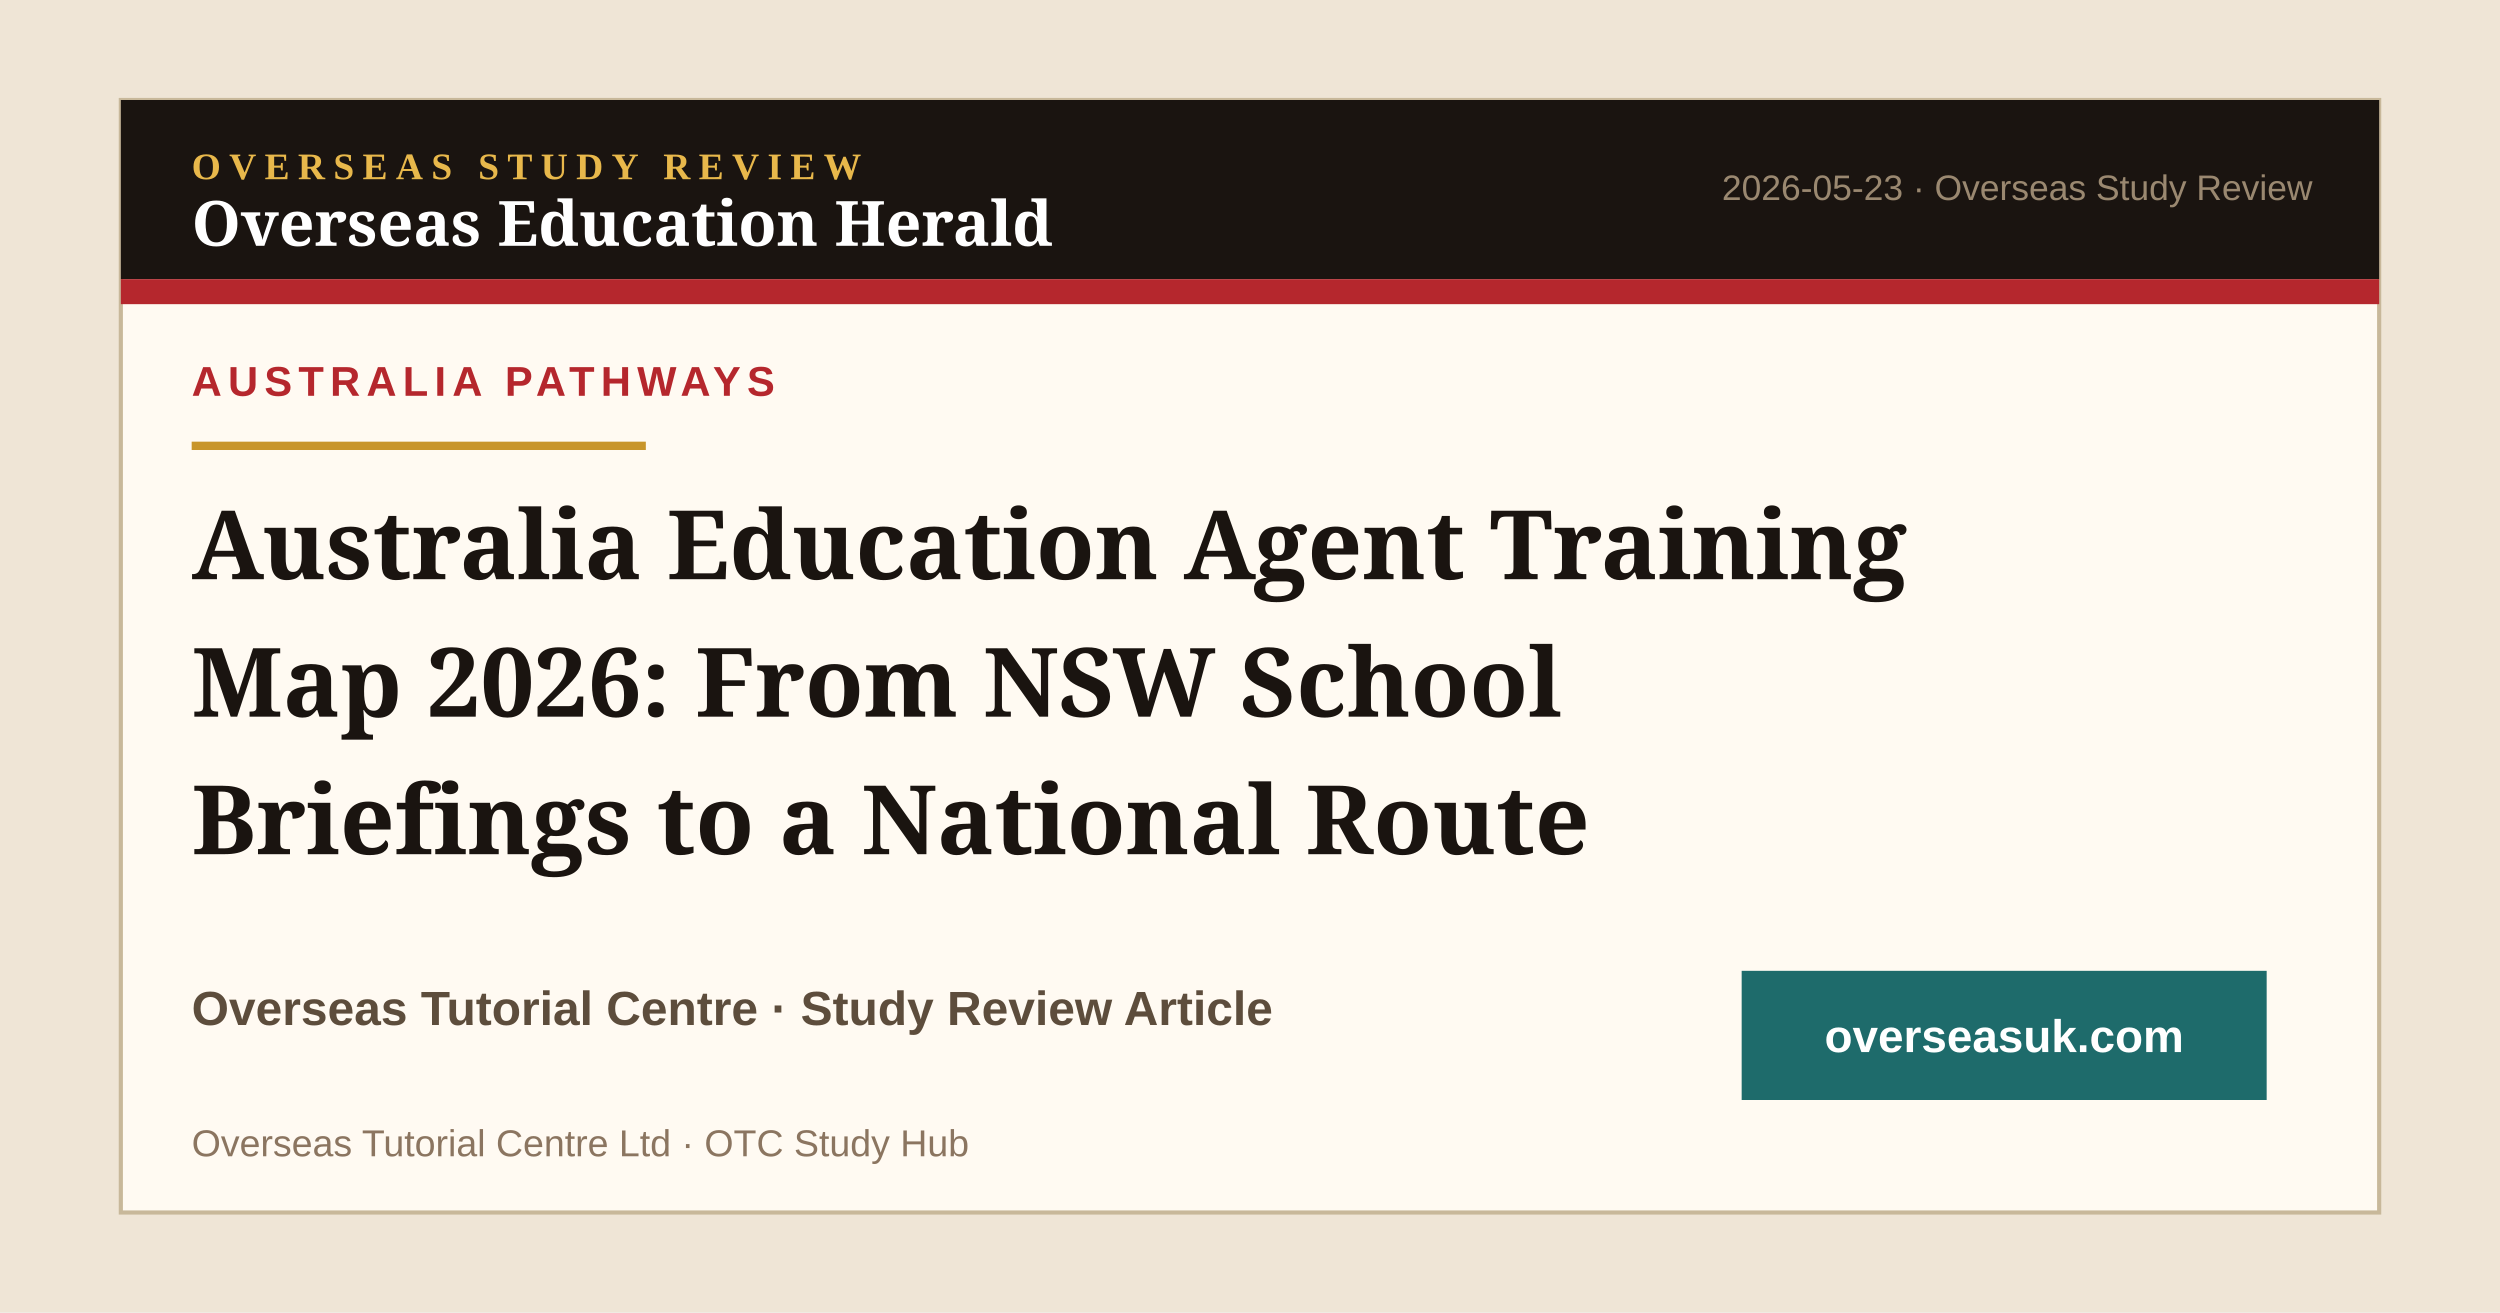
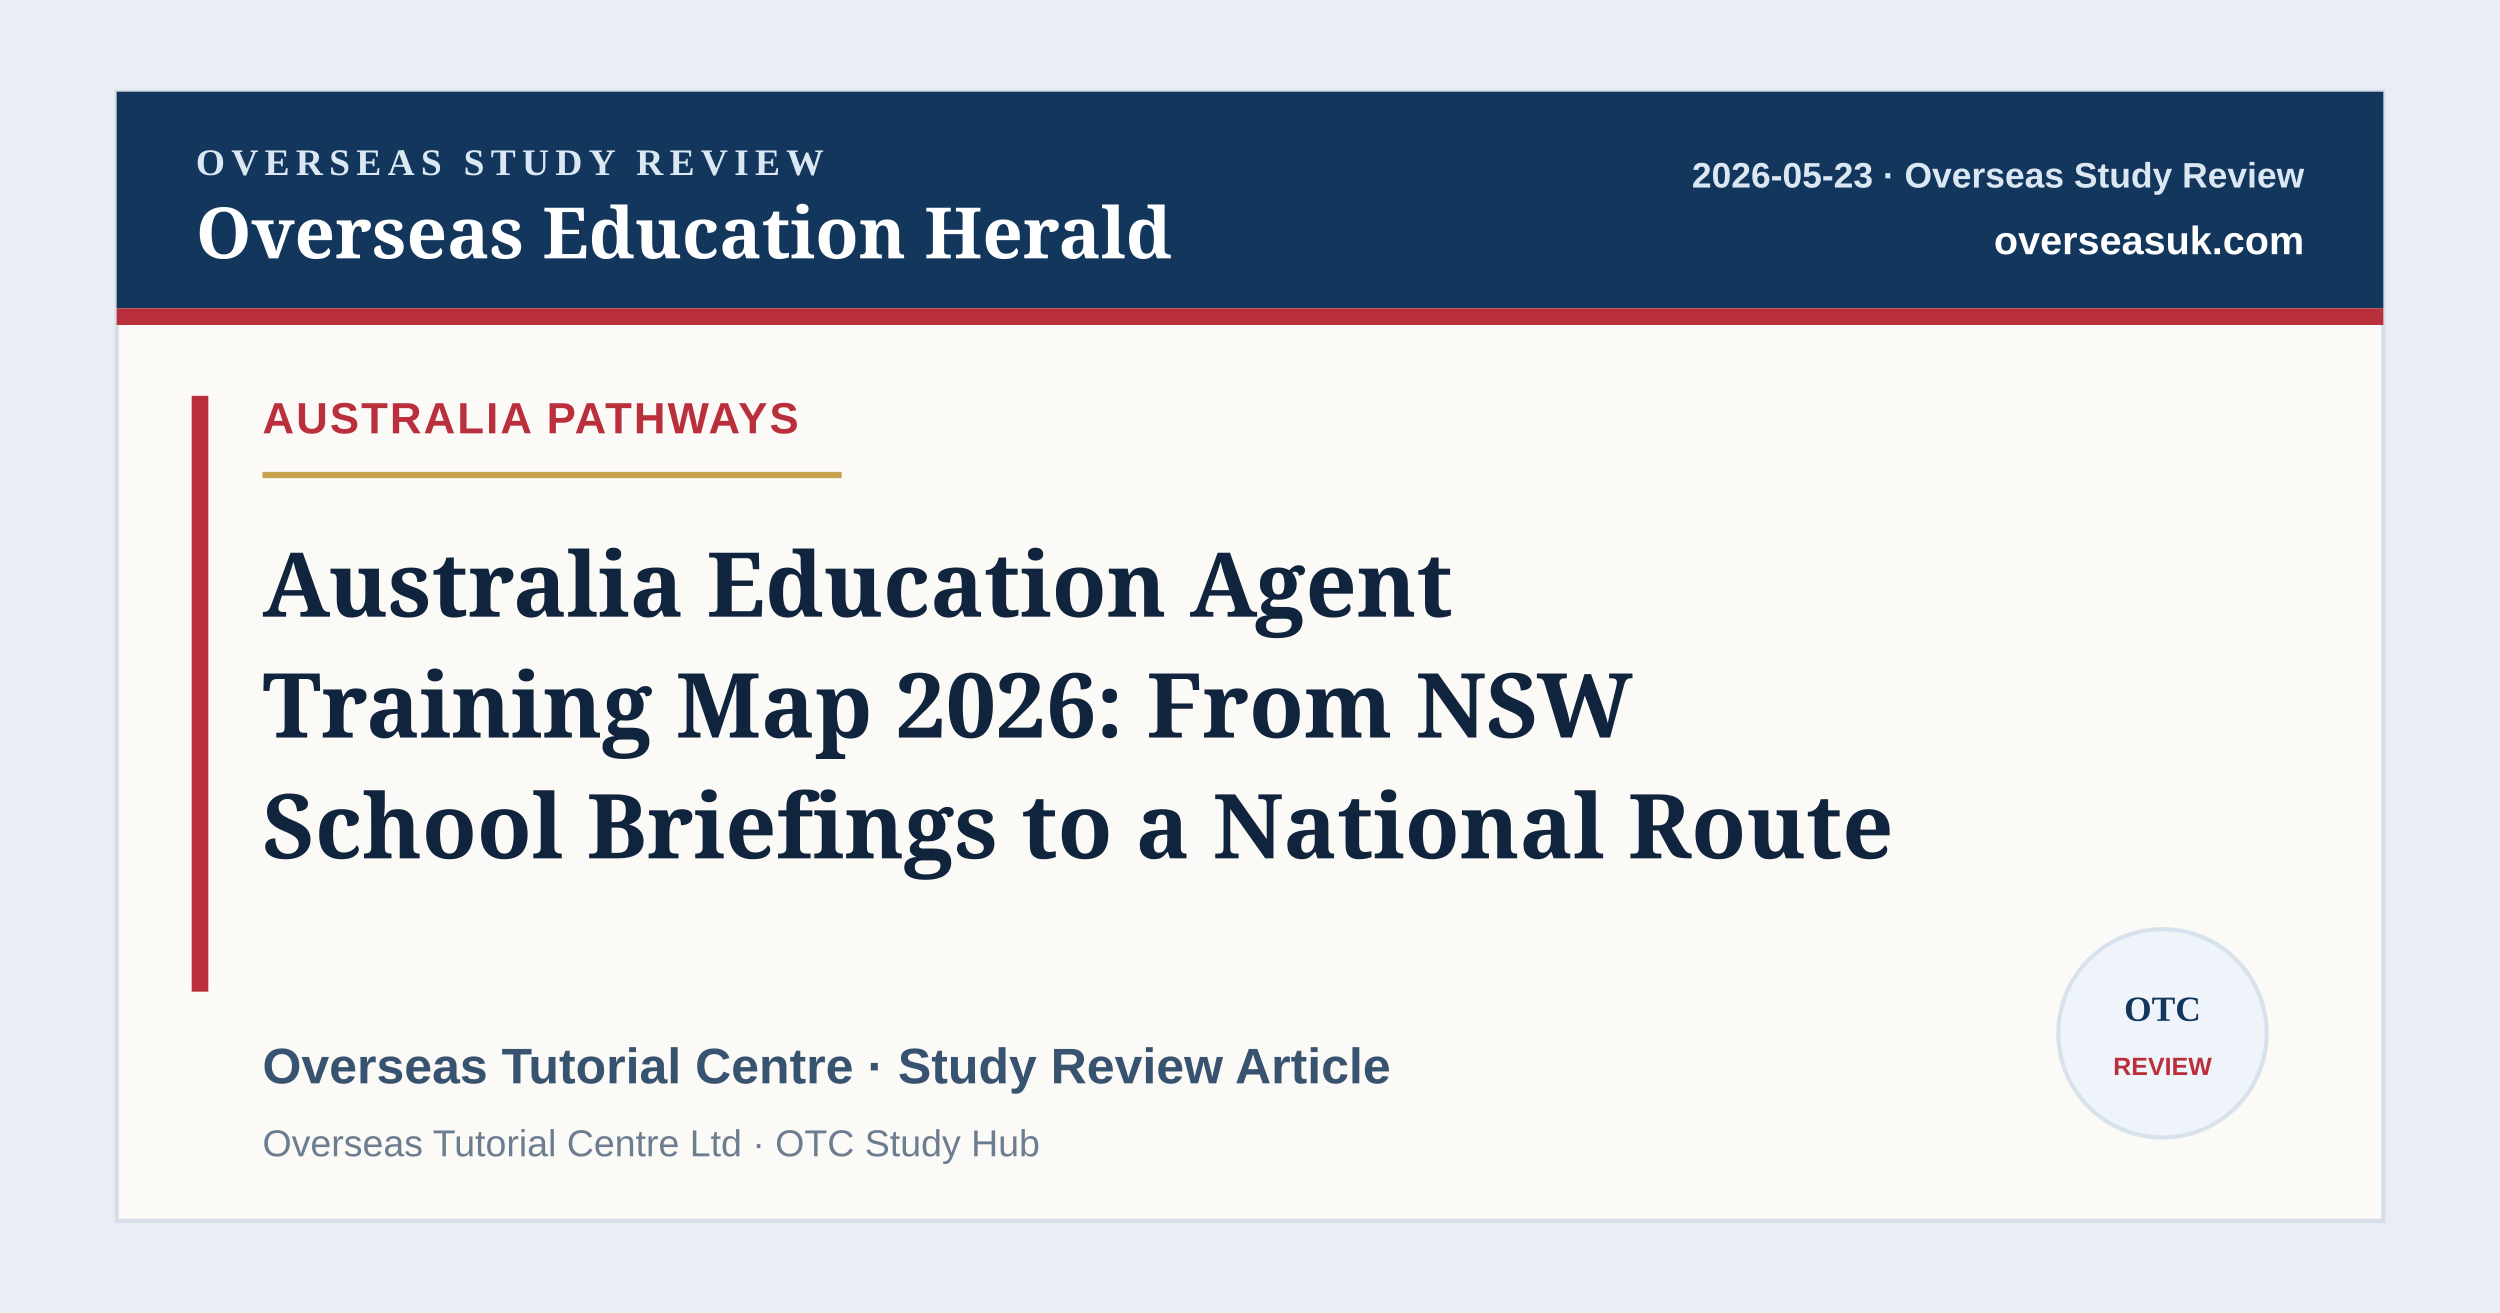
<svg xmlns="http://www.w3.org/2000/svg" width="1200" height="630" viewBox="0 0 1200 630">
-   <rect width="1200" height="630" fill="#efe5d6" />
-   <rect x="58" y="48" width="1084" height="534" fill="#fffaf2" stroke="#c8b89a" stroke-width="2" />
-   <rect x="58" y="48" width="1084" height="86" fill="#1a1410" />
-   <rect x="58" y="134" width="1084" height="12" fill="#b5272d" />
-   <text x="92" y="86" fill="#e8b84b" font-family="Georgia, 'Times New Roman', serif" font-size="18" font-weight="700" letter-spacing="4">OVERSEAS STUDY REVIEW</text>
-   <text x="92" y="118" fill="#ffffff" font-family="'Noto Serif TC', 'Songti TC', Georgia, serif" font-size="30" font-weight="800">Overseas Education Herald</text>
-   <text x="1110" y="96" text-anchor="end" fill="#9a8870" font-family="Arial, sans-serif" font-size="17">2026-05-23 · Overseas Study Review</text>
-   <text x="92" y="190" fill="#b5272d" font-family="Arial, sans-serif" font-size="20" font-weight="800" letter-spacing="3">AUSTRALIA PATHWAYS</text>
-   <line x1="92" y1="214" x2="310" y2="214" stroke="#c8952a" stroke-width="4" />
-   <text x="92" y="278" fill="#1a1410" font-family="'Noto Serif TC', 'Songti TC', Georgia, serif" font-size="46" font-weight="900">Australia Education Agent Training</text>
-   <text x="92" y="344" fill="#1a1410" font-family="'Noto Serif TC', 'Songti TC', Georgia, serif" font-size="46" font-weight="900">Map 2026: From NSW School</text>
-   <text x="92" y="410" fill="#1a1410" font-family="'Noto Serif TC', 'Songti TC', Georgia, serif" font-size="46" font-weight="900">Briefings to a National Route</text>
-   <text x="92" y="492" fill="#5d4d3c" font-family="'Noto Sans TC', Arial, sans-serif" font-size="23" font-weight="700">Overseas Tutorial Centre · Study Review Article</text>
-   <rect x="836" y="466" width="252" height="62" fill="#1e6b6b" />
-   <text x="962" y="505" text-anchor="middle" fill="#ffffff" font-family="Arial, sans-serif" font-size="22" font-weight="800">overseasuk.com</text>
-   <text x="92" y="555" fill="#8b7560" font-family="Arial, sans-serif" font-size="18">Overseas Tutorial Centre Ltd · OTC Study Hub</text>
+   <rect width="1200" height="630" fill="#e9eef4" />
+   <rect x="56" y="44" width="1088" height="542" rx="0" fill="#fbfaf7" stroke="#d5dde7" stroke-width="2" />
+   <rect x="56" y="44" width="1088" height="104" fill="#12365c" />
+   <rect x="56" y="148" width="1088" height="8" fill="#b92f3b" />
+   <rect x="92" y="190" width="8" height="286" fill="#b92f3b" />
+   <text x="94" y="84" fill="#dbe7f3" font-family="Georgia, 'Times New Roman', serif" font-size="18" font-weight="700" letter-spacing="3">OVERSEAS STUDY REVIEW</text>
+   <text x="94" y="124" fill="#ffffff" font-family="'Noto Serif TC', 'Songti TC', Georgia, serif" font-size="34" font-weight="900">Overseas Education Herald</text>
+   <text x="1106" y="90" text-anchor="end" fill="#dbe7f3" font-family="'Noto Sans TC', Arial, sans-serif" font-size="17" font-weight="700">2026-05-23 · Overseas Study Review</text>
+   <text x="1106" y="122" text-anchor="end" fill="#ffffff" font-family="'Noto Sans TC', Arial, sans-serif" font-size="19" font-weight="800">overseasuk.com</text>
+   <text x="126" y="208" fill="#b92f3b" font-family="'Noto Sans TC', Arial, sans-serif" font-size="21" font-weight="900" letter-spacing="1">AUSTRALIA PATHWAYS</text>
+   <line x1="126" y1="228" x2="404" y2="228" stroke="#c9a24e" stroke-width="3" />
+   <text x="126" y="296" fill="#10243d" font-family="'Noto Serif TC', 'Songti TC', Georgia, serif" font-size="43" font-weight="900">Australia Education Agent</text>
+   <text x="126" y="354" fill="#10243d" font-family="'Noto Serif TC', 'Songti TC', Georgia, serif" font-size="43" font-weight="900">Training Map 2026: From NSW</text>
+   <text x="126" y="412" fill="#10243d" font-family="'Noto Serif TC', 'Songti TC', Georgia, serif" font-size="43" font-weight="900">School Briefings to a National Route</text>
+   <text x="126" y="520" fill="#38536f" font-family="'Noto Sans TC', Arial, sans-serif" font-size="24" font-weight="800">Overseas Tutorial Centre · Study Review Article</text>
+   <text x="126" y="555" fill="#6c7d90" font-family="'Noto Sans TC', Arial, sans-serif" font-size="18">Overseas Tutorial Centre Ltd · OTC Study Hub</text>
+   <circle cx="1038" cy="496" r="50" fill="#eef4f9" stroke="#d7e2ec" stroke-width="2" />
+   <text x="1038" y="490" text-anchor="middle" fill="#12365c" font-family="Georgia, 'Times New Roman', serif" font-size="17" font-weight="800">OTC</text>
+   <text x="1038" y="516" text-anchor="middle" fill="#b92f3b" font-family="'Noto Sans TC', Arial, sans-serif" font-size="12" font-weight="900">REVIEW</text>
</svg>
